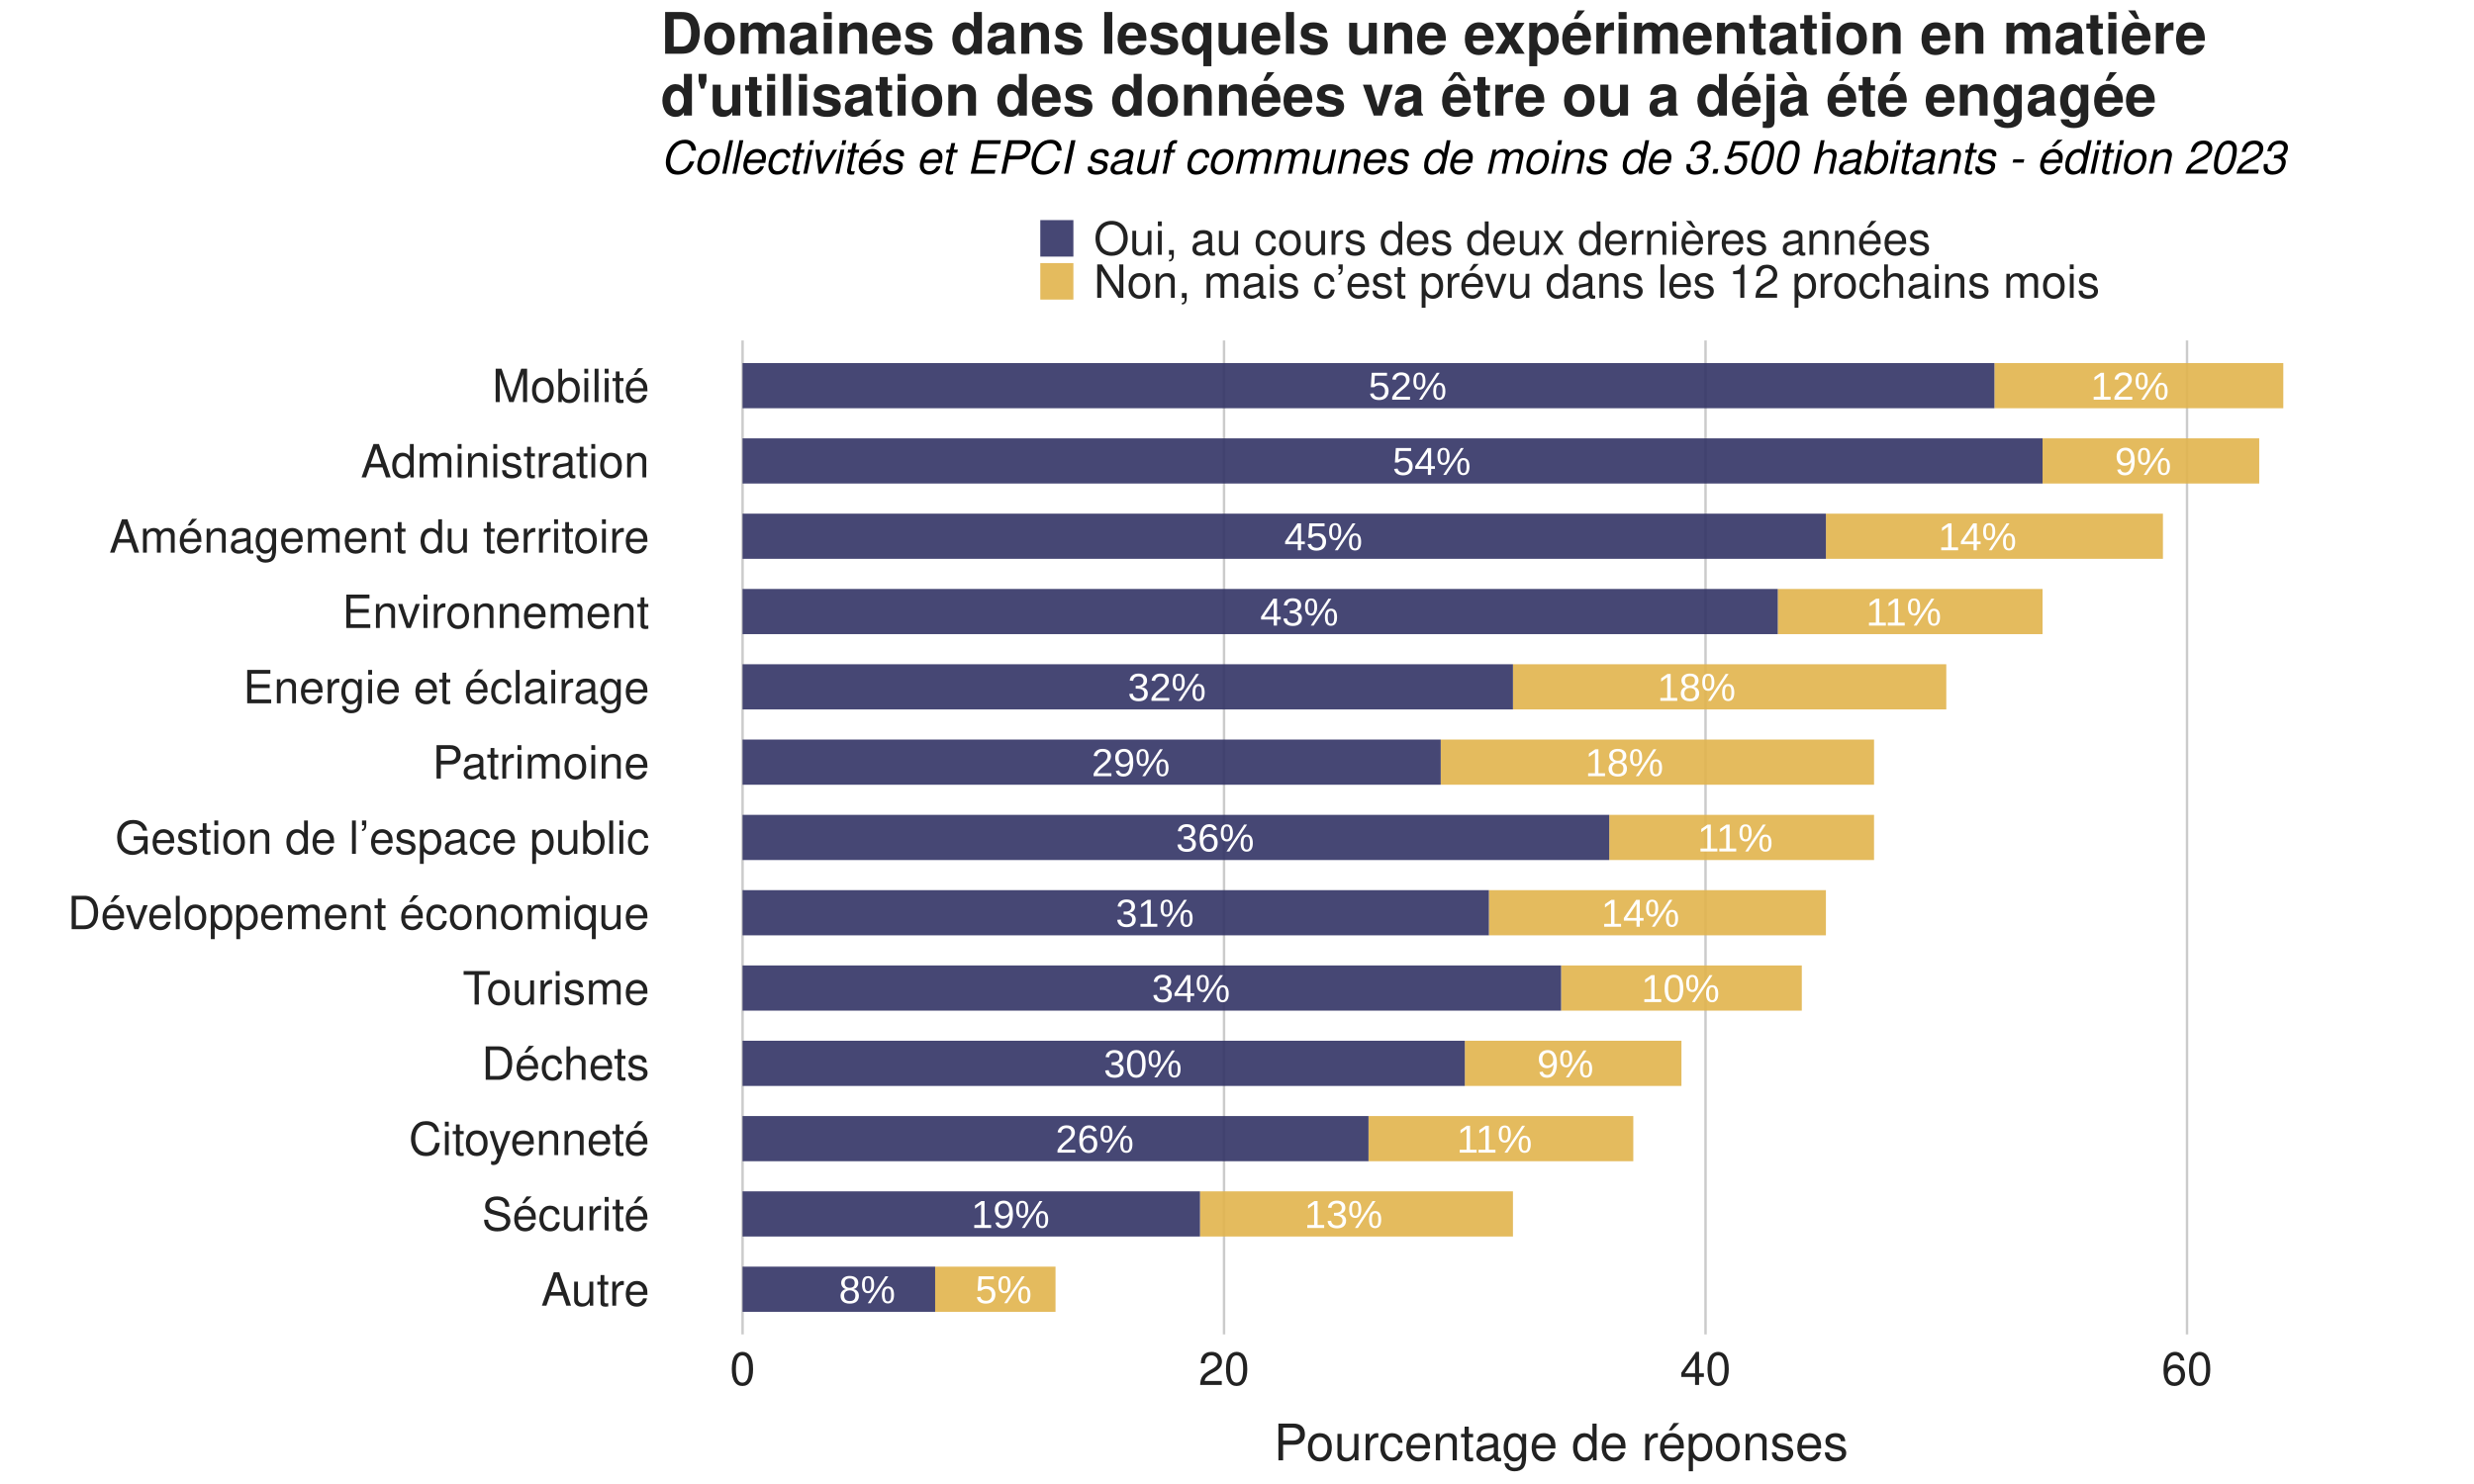
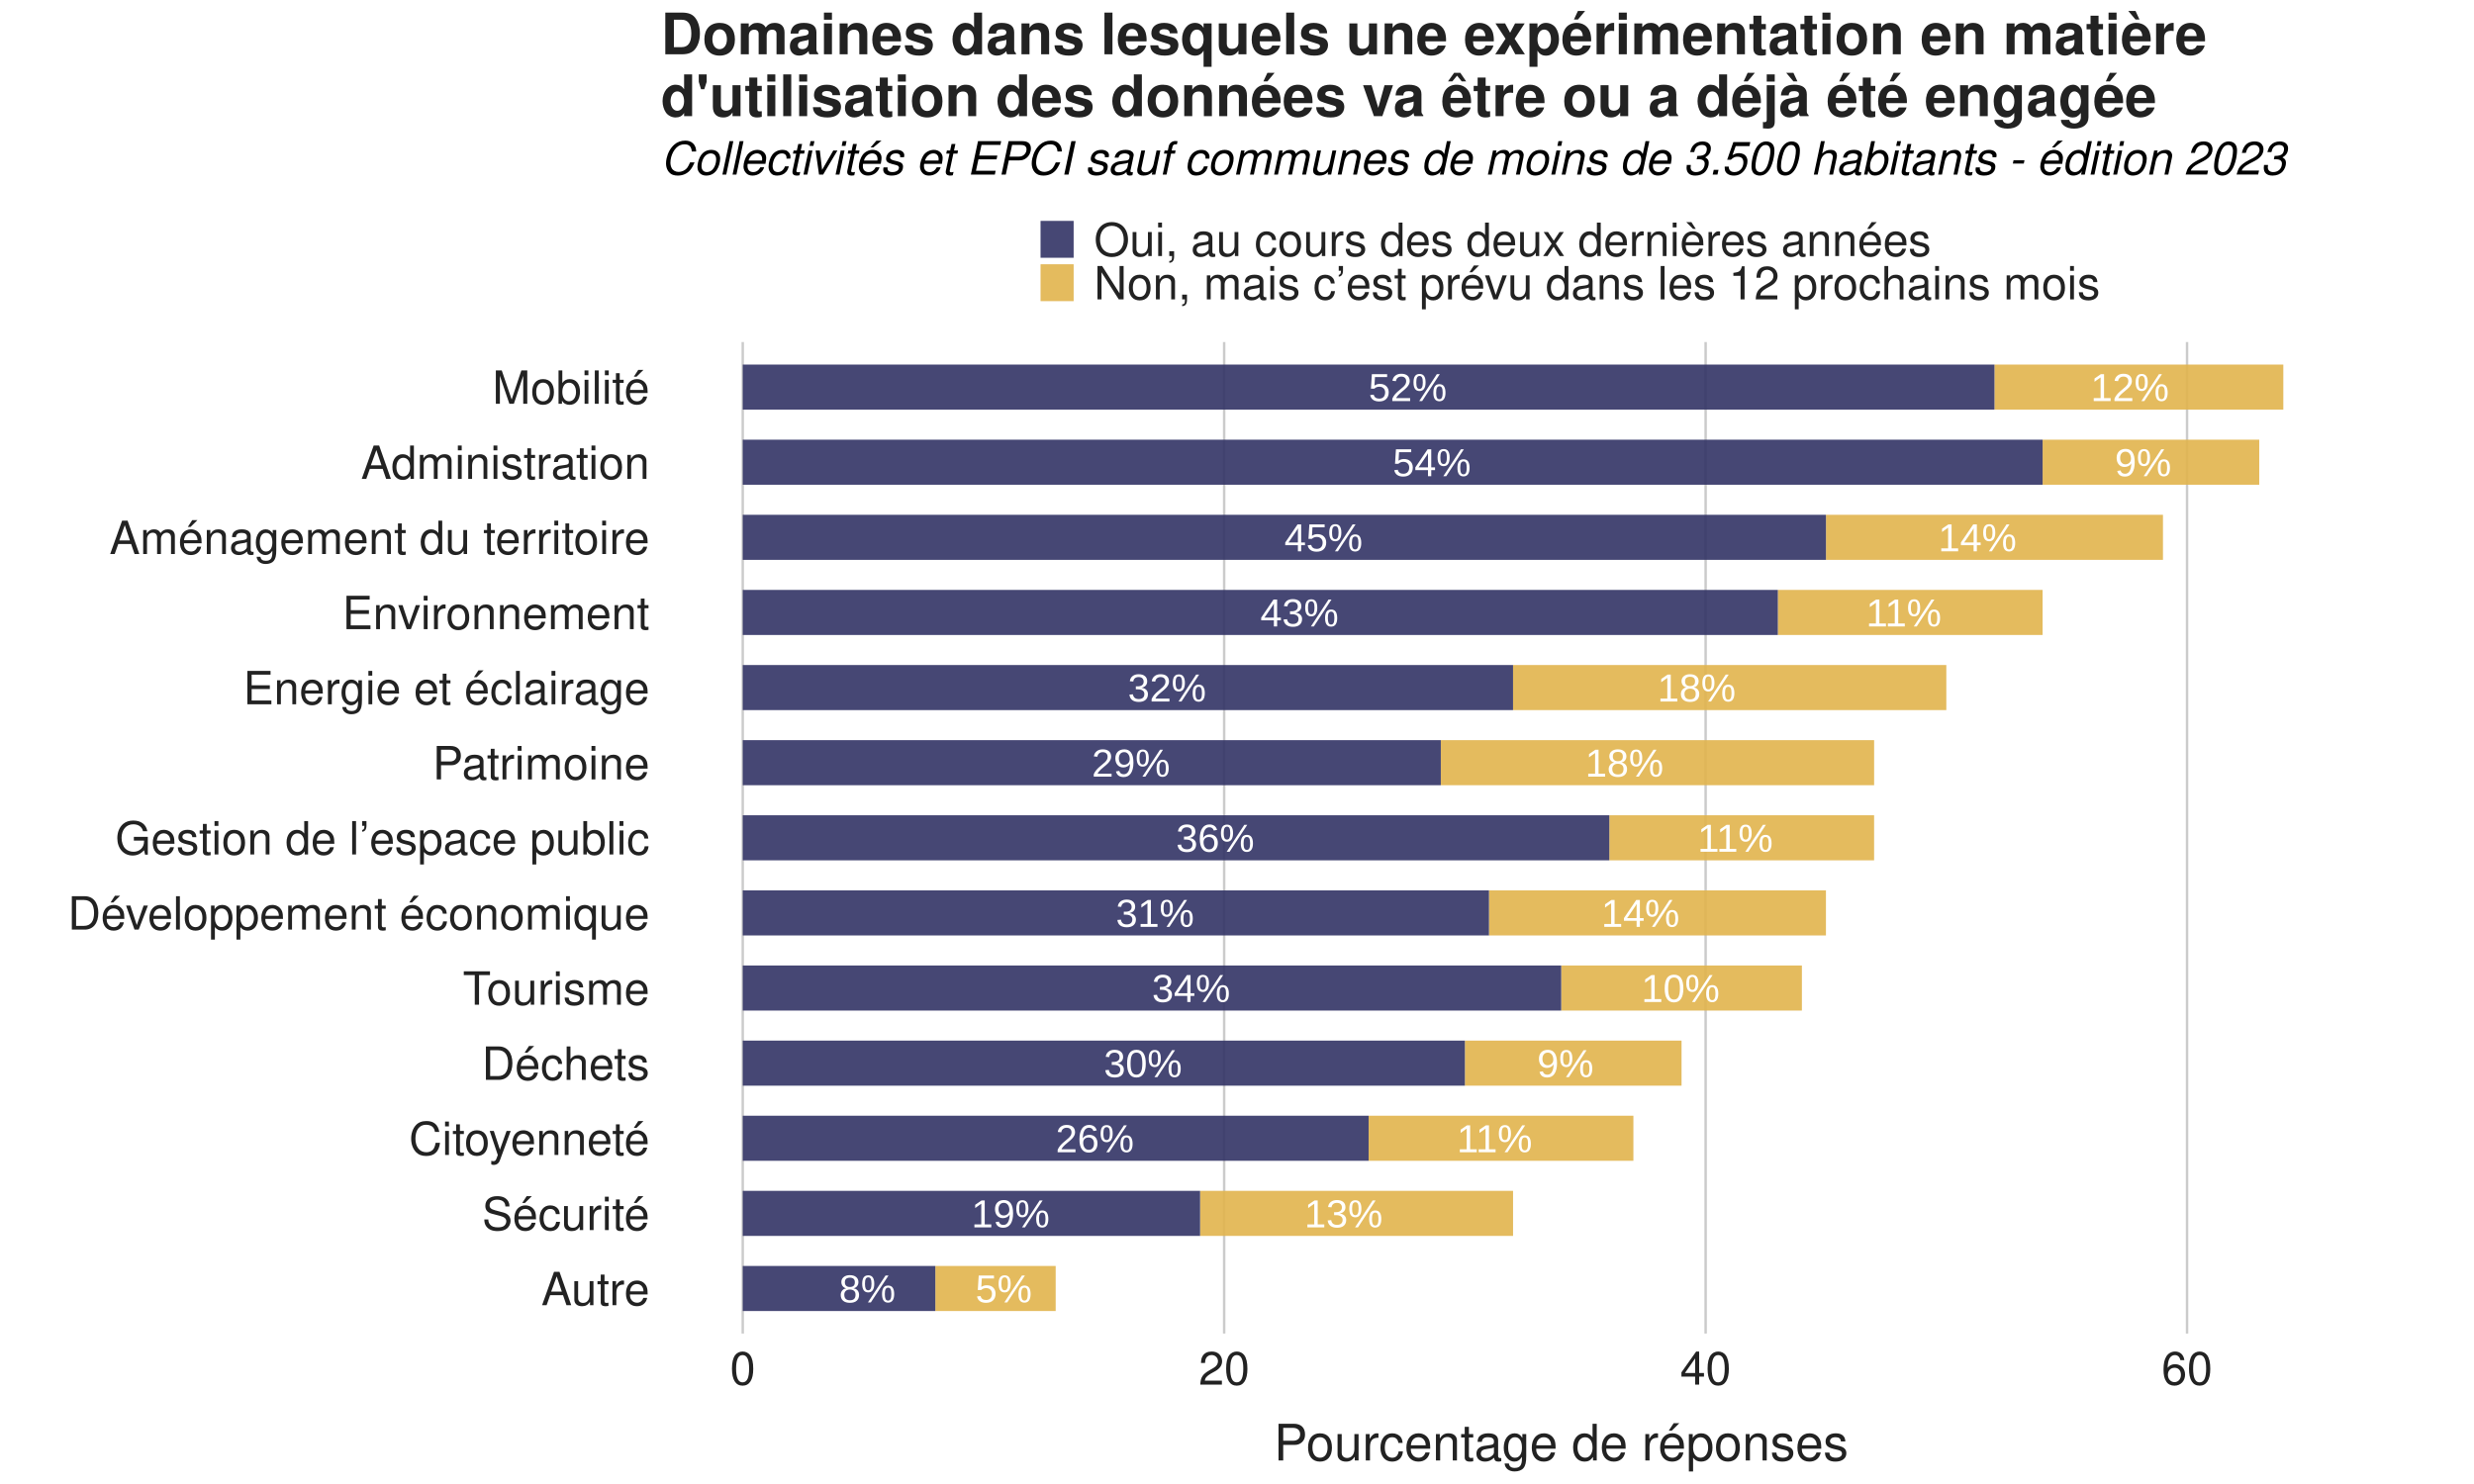
<svg xmlns="http://www.w3.org/2000/svg" class="svglite" width="1080.00pt" height="648.00pt" viewBox="0 0 1080.00 648.00">
  <defs>
    <style type="text/css">
    .svglite line, .svglite polyline, .svglite polygon, .svglite path, .svglite rect, .svglite circle {
      fill: none;
      stroke: #000000;
      stroke-linecap: round;
      stroke-linejoin: round;
      stroke-miterlimit: 10.00;
    }
    .svglite text {
      white-space: pre;
    }
  </style>
  </defs>
  <rect width="100%" height="100%" style="stroke: none; fill: #FFFFFF;" />
  <defs>
    <clipPath id="cpMC4wMHwxMDgwLjAwfDAuMDB8NjQ4LjAw">
      <rect x="0.00" y="0.00" width="1080.00" height="648.00" />
    </clipPath>
  </defs>
  <g clip-path="url(#cpMC4wMHwxMDgwLjAwfDAuMDB8NjQ4LjAw)">
-     <rect x="0.00" y="0.00" width="1080.00" height="648.00" style="stroke-width: 1.07; stroke: #FFFFFF; fill: #FFFFFF;" />
+     <rect x="-0" y="0.00" width="1080.00" height="648.00" style="stroke-width: 1.07; stroke: #FFFFFF; fill: #FFFFFF;" />
  </g>
  <defs>
-     <clipPath id="cpMjg4LjQzfDEwNzQuNTJ8MTQ4LjY3fDU4Mi42OA==">
-       <rect x="288.43" y="148.67" width="786.09" height="434.01" />
+     <clipPath id="cpMjg4LjUxfDEwNzQuNTJ8MTQ5LjM1fDU4Mi4zMQ==">
+       <rect x="288.51" y="149.35" width="786.01" height="432.96" />
    </clipPath>
  </defs>
-   <g clip-path="url(#cpMjg4LjQzfDEwNzQuNTJ8MTQ4LjY3fDU4Mi42OA==)">
-     <polyline points="324.16,582.68 324.16,148.67 " style="stroke-width: 1.07; stroke: #CBCBCB; stroke-linecap: butt;" />
-     <polyline points="534.34,582.68 534.34,148.67 " style="stroke-width: 1.07; stroke: #CBCBCB; stroke-linecap: butt;" />
-     <polyline points="744.53,582.68 744.53,148.67 " style="stroke-width: 1.07; stroke: #CBCBCB; stroke-linecap: butt;" />
-     <polyline points="954.72,582.68 954.72,148.67 " style="stroke-width: 1.07; stroke: #CBCBCB; stroke-linecap: butt;" />
-     <rect x="797.08" y="224.29" width="147.13" height="19.73" style="stroke-width: 2.13; stroke: none; stroke-linecap: butt; stroke-linejoin: miter; fill: #E1B44D; fill-opacity: 0.90;" />
-     <rect x="324.16" y="224.29" width="472.92" height="19.73" style="stroke-width: 2.13; stroke: none; stroke-linecap: butt; stroke-linejoin: miter; fill: #323465; fill-opacity: 0.90;" />
-     <rect x="870.64" y="158.53" width="126.11" height="19.73" style="stroke-width: 2.13; stroke: none; stroke-linecap: butt; stroke-linejoin: miter; fill: #E1B44D; fill-opacity: 0.90;" />
-     <rect x="324.16" y="158.53" width="546.48" height="19.73" style="stroke-width: 2.13; stroke: none; stroke-linecap: butt; stroke-linejoin: miter; fill: #323465; fill-opacity: 0.90;" />
-     <rect x="891.66" y="191.41" width="94.58" height="19.73" style="stroke-width: 2.13; stroke: none; stroke-linecap: butt; stroke-linejoin: miter; fill: #E1B44D; fill-opacity: 0.90;" />
-     <rect x="324.16" y="191.41" width="567.50" height="19.73" style="stroke-width: 2.13; stroke: none; stroke-linecap: butt; stroke-linejoin: miter; fill: #323465; fill-opacity: 0.90;" />
-     <rect x="649.95" y="388.69" width="147.13" height="19.73" style="stroke-width: 2.13; stroke: none; stroke-linecap: butt; stroke-linejoin: miter; fill: #E1B44D; fill-opacity: 0.90;" />
-     <rect x="324.16" y="388.69" width="325.79" height="19.73" style="stroke-width: 2.13; stroke: none; stroke-linecap: butt; stroke-linejoin: miter; fill: #323465; fill-opacity: 0.90;" />
-     <rect x="702.49" y="355.81" width="115.60" height="19.73" style="stroke-width: 2.13; stroke: none; stroke-linecap: butt; stroke-linejoin: miter; fill: #E1B44D; fill-opacity: 0.90;" />
-     <rect x="324.16" y="355.81" width="378.33" height="19.73" style="stroke-width: 2.13; stroke: none; stroke-linecap: butt; stroke-linejoin: miter; fill: #323465; fill-opacity: 0.90;" />
-     <rect x="523.84" y="520.21" width="136.62" height="19.73" style="stroke-width: 2.13; stroke: none; stroke-linecap: butt; stroke-linejoin: miter; fill: #E1B44D; fill-opacity: 0.90;" />
-     <rect x="324.16" y="520.21" width="199.68" height="19.73" style="stroke-width: 2.13; stroke: none; stroke-linecap: butt; stroke-linejoin: miter; fill: #323465; fill-opacity: 0.90;" />
-     <rect x="628.93" y="322.93" width="189.17" height="19.73" style="stroke-width: 2.13; stroke: none; stroke-linecap: butt; stroke-linejoin: miter; fill: #E1B44D; fill-opacity: 0.90;" />
-     <rect x="324.16" y="322.93" width="304.77" height="19.73" style="stroke-width: 2.13; stroke: none; stroke-linecap: butt; stroke-linejoin: miter; fill: #323465; fill-opacity: 0.90;" />
-     <rect x="639.44" y="454.45" width="94.58" height="19.73" style="stroke-width: 2.13; stroke: none; stroke-linecap: butt; stroke-linejoin: miter; fill: #E1B44D; fill-opacity: 0.90;" />
-     <rect x="324.16" y="454.45" width="315.28" height="19.73" style="stroke-width: 2.13; stroke: none; stroke-linecap: butt; stroke-linejoin: miter; fill: #323465; fill-opacity: 0.90;" />
-     <rect x="660.46" y="290.05" width="189.17" height="19.73" style="stroke-width: 2.13; stroke: none; stroke-linecap: butt; stroke-linejoin: miter; fill: #E1B44D; fill-opacity: 0.90;" />
-     <rect x="324.16" y="290.05" width="336.30" height="19.73" style="stroke-width: 2.13; stroke: none; stroke-linecap: butt; stroke-linejoin: miter; fill: #323465; fill-opacity: 0.90;" />
-     <rect x="681.47" y="421.57" width="105.09" height="19.73" style="stroke-width: 2.13; stroke: none; stroke-linecap: butt; stroke-linejoin: miter; fill: #E1B44D; fill-opacity: 0.90;" />
-     <rect x="324.16" y="421.57" width="357.31" height="19.73" style="stroke-width: 2.13; stroke: none; stroke-linecap: butt; stroke-linejoin: miter; fill: #323465; fill-opacity: 0.90;" />
-     <rect x="597.40" y="487.33" width="115.60" height="19.73" style="stroke-width: 2.13; stroke: none; stroke-linecap: butt; stroke-linejoin: miter; fill: #E1B44D; fill-opacity: 0.90;" />
-     <rect x="324.16" y="487.33" width="273.24" height="19.73" style="stroke-width: 2.13; stroke: none; stroke-linecap: butt; stroke-linejoin: miter; fill: #323465; fill-opacity: 0.90;" />
-     <rect x="776.06" y="257.17" width="115.60" height="19.73" style="stroke-width: 2.13; stroke: none; stroke-linecap: butt; stroke-linejoin: miter; fill: #E1B44D; fill-opacity: 0.90;" />
-     <rect x="324.16" y="257.17" width="451.90" height="19.73" style="stroke-width: 2.13; stroke: none; stroke-linecap: butt; stroke-linejoin: miter; fill: #323465; fill-opacity: 0.90;" />
-     <rect x="408.23" y="553.09" width="52.55" height="19.73" style="stroke-width: 2.13; stroke: none; stroke-linecap: butt; stroke-linejoin: miter; fill: #E1B44D; fill-opacity: 0.90;" />
-     <rect x="324.16" y="553.09" width="84.07" height="19.73" style="stroke-width: 2.13; stroke: none; stroke-linecap: butt; stroke-linejoin: miter; fill: #323465; fill-opacity: 0.90;" />
-     <text x="846.12" y="240.28" style="font-size: 17.07px;fill: #FFFFFF; font-family: &quot;Arial&quot;;" textLength="34.15px" lengthAdjust="spacingAndGlyphs">14%</text>
-     <text x="560.62" y="240.28" style="font-size: 17.07px;fill: #FFFFFF; font-family: &quot;Arial&quot;;" textLength="34.15px" lengthAdjust="spacingAndGlyphs">45%</text>
-     <text x="912.68" y="174.52" style="font-size: 17.07px;fill: #FFFFFF; font-family: &quot;Arial&quot;;" textLength="34.15px" lengthAdjust="spacingAndGlyphs">12%</text>
-     <text x="597.40" y="174.52" style="font-size: 17.07px;fill: #FFFFFF; font-family: &quot;Arial&quot;;" textLength="34.15px" lengthAdjust="spacingAndGlyphs">52%</text>
-     <text x="923.19" y="207.40" style="font-size: 17.07px;fill: #FFFFFF; font-family: &quot;Arial&quot;;" textLength="24.66px" lengthAdjust="spacingAndGlyphs">9%</text>
-     <text x="607.91" y="207.40" style="font-size: 17.07px;fill: #FFFFFF; font-family: &quot;Arial&quot;;" textLength="34.15px" lengthAdjust="spacingAndGlyphs">54%</text>
-     <text x="698.99" y="404.68" style="font-size: 17.07px;fill: #FFFFFF; font-family: &quot;Arial&quot;;" textLength="34.15px" lengthAdjust="spacingAndGlyphs">14%</text>
-     <text x="487.05" y="404.68" style="font-size: 17.07px;fill: #FFFFFF; font-family: &quot;Arial&quot;;" textLength="34.15px" lengthAdjust="spacingAndGlyphs">31%</text>
-     <text x="741.03" y="371.80" style="font-size: 17.07px;fill: #FFFFFF; font-family: &quot;Arial&quot;;" textLength="34.15px" lengthAdjust="spacingAndGlyphs">11%</text>
-     <text x="513.33" y="371.80" style="font-size: 17.07px;fill: #FFFFFF; font-family: &quot;Arial&quot;;" textLength="34.15px" lengthAdjust="spacingAndGlyphs">36%</text>
-     <text x="569.38" y="536.19" style="font-size: 17.07px;fill: #FFFFFF; font-family: &quot;Arial&quot;;" textLength="34.15px" lengthAdjust="spacingAndGlyphs">13%</text>
-     <text x="424.00" y="536.19" style="font-size: 17.07px;fill: #FFFFFF; font-family: &quot;Arial&quot;;" textLength="34.15px" lengthAdjust="spacingAndGlyphs">19%</text>
-     <text x="691.98" y="338.92" style="font-size: 17.07px;fill: #FFFFFF; font-family: &quot;Arial&quot;;" textLength="34.15px" lengthAdjust="spacingAndGlyphs">18%</text>
-     <text x="476.54" y="338.92" style="font-size: 17.07px;fill: #FFFFFF; font-family: &quot;Arial&quot;;" textLength="34.15px" lengthAdjust="spacingAndGlyphs">29%</text>
-     <text x="670.97" y="470.44" style="font-size: 17.07px;fill: #FFFFFF; font-family: &quot;Arial&quot;;" textLength="24.66px" lengthAdjust="spacingAndGlyphs">9%</text>
-     <text x="481.80" y="470.44" style="font-size: 17.07px;fill: #FFFFFF; font-family: &quot;Arial&quot;;" textLength="34.15px" lengthAdjust="spacingAndGlyphs">30%</text>
-     <text x="723.51" y="306.04" style="font-size: 17.07px;fill: #FFFFFF; font-family: &quot;Arial&quot;;" textLength="34.15px" lengthAdjust="spacingAndGlyphs">18%</text>
-     <text x="492.31" y="306.04" style="font-size: 17.07px;fill: #FFFFFF; font-family: &quot;Arial&quot;;" textLength="34.15px" lengthAdjust="spacingAndGlyphs">32%</text>
-     <text x="716.51" y="437.56" style="font-size: 17.07px;fill: #FFFFFF; font-family: &quot;Arial&quot;;" textLength="34.15px" lengthAdjust="spacingAndGlyphs">10%</text>
-     <text x="502.82" y="437.56" style="font-size: 17.07px;fill: #FFFFFF; font-family: &quot;Arial&quot;;" textLength="34.15px" lengthAdjust="spacingAndGlyphs">34%</text>
-     <text x="635.93" y="503.31" style="font-size: 17.07px;fill: #FFFFFF; font-family: &quot;Arial&quot;;" textLength="34.15px" lengthAdjust="spacingAndGlyphs">11%</text>
-     <text x="460.78" y="503.31" style="font-size: 17.07px;fill: #FFFFFF; font-family: &quot;Arial&quot;;" textLength="34.15px" lengthAdjust="spacingAndGlyphs">26%</text>
-     <text x="814.59" y="273.16" style="font-size: 17.07px;fill: #FFFFFF; font-family: &quot;Arial&quot;;" textLength="34.15px" lengthAdjust="spacingAndGlyphs">11%</text>
-     <text x="550.11" y="273.16" style="font-size: 17.07px;fill: #FFFFFF; font-family: &quot;Arial&quot;;" textLength="34.15px" lengthAdjust="spacingAndGlyphs">43%</text>
-     <text x="425.75" y="569.07" style="font-size: 17.07px;fill: #FFFFFF; font-family: &quot;Arial&quot;;" textLength="24.66px" lengthAdjust="spacingAndGlyphs">5%</text>
-     <text x="366.20" y="569.07" style="font-size: 17.07px;fill: #FFFFFF; font-family: &quot;Arial&quot;;" textLength="24.66px" lengthAdjust="spacingAndGlyphs">8%</text>
+   <g clip-path="url(#cpMjg4LjUxfDEwNzQuNTJ8MTQ5LjM1fDU4Mi4zMQ==)">
+     <polyline points="324.24,582.31 324.24,149.35 " style="stroke-width: 1.07; stroke: #CBCBCB; stroke-linecap: butt;" />
+     <polyline points="534.40,582.31 534.40,149.35 " style="stroke-width: 1.07; stroke: #CBCBCB; stroke-linecap: butt;" />
+     <polyline points="744.57,582.31 744.57,149.35 " style="stroke-width: 1.07; stroke: #CBCBCB; stroke-linecap: butt;" />
+     <polyline points="954.73,582.31 954.73,149.35 " style="stroke-width: 1.07; stroke: #CBCBCB; stroke-linecap: butt;" />
+     <rect x="797.11" y="224.79" width="147.11" height="19.68" style="stroke-width: 2.13; stroke: none; stroke-linecap: butt; stroke-linejoin: miter; fill: #E1B44D; fill-opacity: 0.90;" />
+     <rect x="324.24" y="224.79" width="472.86" height="19.68" style="stroke-width: 2.13; stroke: none; stroke-linecap: butt; stroke-linejoin: miter; fill: #323465; fill-opacity: 0.90;" />
+     <rect x="870.66" y="159.19" width="126.10" height="19.68" style="stroke-width: 2.13; stroke: none; stroke-linecap: butt; stroke-linejoin: miter; fill: #E1B44D; fill-opacity: 0.90;" />
+     <rect x="324.24" y="159.19" width="546.42" height="19.68" style="stroke-width: 2.13; stroke: none; stroke-linecap: butt; stroke-linejoin: miter; fill: #323465; fill-opacity: 0.90;" />
+     <rect x="891.68" y="191.99" width="94.57" height="19.68" style="stroke-width: 2.13; stroke: none; stroke-linecap: butt; stroke-linejoin: miter; fill: #E1B44D; fill-opacity: 0.90;" />
+     <rect x="324.24" y="191.99" width="567.44" height="19.68" style="stroke-width: 2.13; stroke: none; stroke-linecap: butt; stroke-linejoin: miter; fill: #323465; fill-opacity: 0.90;" />
+     <rect x="649.99" y="388.79" width="147.11" height="19.68" style="stroke-width: 2.13; stroke: none; stroke-linecap: butt; stroke-linejoin: miter; fill: #E1B44D; fill-opacity: 0.90;" />
+     <rect x="324.24" y="388.79" width="325.75" height="19.68" style="stroke-width: 2.13; stroke: none; stroke-linecap: butt; stroke-linejoin: miter; fill: #323465; fill-opacity: 0.90;" />
+     <rect x="702.53" y="355.99" width="115.59" height="19.68" style="stroke-width: 2.13; stroke: none; stroke-linecap: butt; stroke-linejoin: miter; fill: #E1B44D; fill-opacity: 0.90;" />
+     <rect x="324.24" y="355.99" width="378.29" height="19.68" style="stroke-width: 2.13; stroke: none; stroke-linecap: butt; stroke-linejoin: miter; fill: #323465; fill-opacity: 0.90;" />
+     <rect x="523.90" y="519.99" width="136.61" height="19.68" style="stroke-width: 2.13; stroke: none; stroke-linecap: butt; stroke-linejoin: miter; fill: #E1B44D; fill-opacity: 0.90;" />
+     <rect x="324.24" y="519.99" width="199.65" height="19.68" style="stroke-width: 2.13; stroke: none; stroke-linecap: butt; stroke-linejoin: miter; fill: #323465; fill-opacity: 0.90;" />
+     <rect x="628.98" y="323.19" width="189.15" height="19.68" style="stroke-width: 2.13; stroke: none; stroke-linecap: butt; stroke-linejoin: miter; fill: #E1B44D; fill-opacity: 0.90;" />
+     <rect x="324.24" y="323.19" width="304.73" height="19.68" style="stroke-width: 2.13; stroke: none; stroke-linecap: butt; stroke-linejoin: miter; fill: #323465; fill-opacity: 0.90;" />
+     <rect x="639.49" y="454.39" width="94.57" height="19.68" style="stroke-width: 2.13; stroke: none; stroke-linecap: butt; stroke-linejoin: miter; fill: #E1B44D; fill-opacity: 0.90;" />
+     <rect x="324.24" y="454.39" width="315.24" height="19.68" style="stroke-width: 2.13; stroke: none; stroke-linecap: butt; stroke-linejoin: miter; fill: #323465; fill-opacity: 0.90;" />
+     <rect x="660.50" y="290.39" width="189.15" height="19.68" style="stroke-width: 2.13; stroke: none; stroke-linecap: butt; stroke-linejoin: miter; fill: #E1B44D; fill-opacity: 0.90;" />
+     <rect x="324.24" y="290.39" width="336.26" height="19.68" style="stroke-width: 2.13; stroke: none; stroke-linecap: butt; stroke-linejoin: miter; fill: #323465; fill-opacity: 0.90;" />
+     <rect x="681.52" y="421.59" width="105.08" height="19.68" style="stroke-width: 2.13; stroke: none; stroke-linecap: butt; stroke-linejoin: miter; fill: #E1B44D; fill-opacity: 0.90;" />
+     <rect x="324.24" y="421.59" width="357.28" height="19.68" style="stroke-width: 2.13; stroke: none; stroke-linecap: butt; stroke-linejoin: miter; fill: #323465; fill-opacity: 0.90;" />
+     <rect x="597.45" y="487.19" width="115.59" height="19.68" style="stroke-width: 2.13; stroke: none; stroke-linecap: butt; stroke-linejoin: miter; fill: #E1B44D; fill-opacity: 0.90;" />
+     <rect x="324.24" y="487.19" width="273.21" height="19.68" style="stroke-width: 2.13; stroke: none; stroke-linecap: butt; stroke-linejoin: miter; fill: #323465; fill-opacity: 0.90;" />
+     <rect x="776.09" y="257.59" width="115.59" height="19.68" style="stroke-width: 2.13; stroke: none; stroke-linecap: butt; stroke-linejoin: miter; fill: #E1B44D; fill-opacity: 0.90;" />
+     <rect x="324.24" y="257.59" width="451.85" height="19.68" style="stroke-width: 2.13; stroke: none; stroke-linecap: butt; stroke-linejoin: miter; fill: #323465; fill-opacity: 0.90;" />
+     <rect x="408.31" y="552.79" width="52.54" height="19.68" style="stroke-width: 2.13; stroke: none; stroke-linecap: butt; stroke-linejoin: miter; fill: #E1B44D; fill-opacity: 0.90;" />
+     <rect x="324.24" y="552.79" width="84.06" height="19.68" style="stroke-width: 2.13; stroke: none; stroke-linecap: butt; stroke-linejoin: miter; fill: #323465; fill-opacity: 0.90;" />
+     <text x="846.14" y="240.73" style="font-size: 17.07px;fill: #FFFFFF; font-family: &quot;Arial&quot;;" textLength="33.70px" lengthAdjust="spacingAndGlyphs">14%</text>
+     <text x="560.67" y="240.73" style="font-size: 17.07px;fill: #FFFFFF; font-family: &quot;Arial&quot;;" textLength="33.70px" lengthAdjust="spacingAndGlyphs">45%</text>
+     <text x="912.70" y="175.13" style="font-size: 17.07px;fill: #FFFFFF; font-family: &quot;Arial&quot;;" textLength="33.70px" lengthAdjust="spacingAndGlyphs">12%</text>
+     <text x="597.45" y="175.13" style="font-size: 17.07px;fill: #FFFFFF; font-family: &quot;Arial&quot;;" textLength="33.70px" lengthAdjust="spacingAndGlyphs">52%</text>
+     <text x="923.20" y="207.93" style="font-size: 17.07px;fill: #FFFFFF; font-family: &quot;Arial&quot;;" textLength="23.94px" lengthAdjust="spacingAndGlyphs">9%</text>
+     <text x="607.96" y="207.93" style="font-size: 17.07px;fill: #FFFFFF; font-family: &quot;Arial&quot;;" textLength="33.70px" lengthAdjust="spacingAndGlyphs">54%</text>
+     <text x="699.03" y="404.73" style="font-size: 17.07px;fill: #FFFFFF; font-family: &quot;Arial&quot;;" textLength="33.70px" lengthAdjust="spacingAndGlyphs">14%</text>
+     <text x="487.12" y="404.73" style="font-size: 17.07px;fill: #FFFFFF; font-family: &quot;Arial&quot;;" textLength="33.70px" lengthAdjust="spacingAndGlyphs">31%</text>
+     <text x="741.06" y="371.93" style="font-size: 17.07px;fill: #FFFFFF; font-family: &quot;Arial&quot;;" textLength="33.70px" lengthAdjust="spacingAndGlyphs">11%</text>
+     <text x="513.39" y="371.93" style="font-size: 17.07px;fill: #FFFFFF; font-family: &quot;Arial&quot;;" textLength="33.70px" lengthAdjust="spacingAndGlyphs">36%</text>
+     <text x="569.43" y="535.93" style="font-size: 17.07px;fill: #FFFFFF; font-family: &quot;Arial&quot;;" textLength="33.70px" lengthAdjust="spacingAndGlyphs">13%</text>
+     <text x="424.07" y="535.93" style="font-size: 17.07px;fill: #FFFFFF; font-family: &quot;Arial&quot;;" textLength="33.70px" lengthAdjust="spacingAndGlyphs">19%</text>
+     <text x="692.03" y="339.13" style="font-size: 17.07px;fill: #FFFFFF; font-family: &quot;Arial&quot;;" textLength="33.70px" lengthAdjust="spacingAndGlyphs">18%</text>
+     <text x="476.61" y="339.13" style="font-size: 17.07px;fill: #FFFFFF; font-family: &quot;Arial&quot;;" textLength="33.70px" lengthAdjust="spacingAndGlyphs">29%</text>
+     <text x="671.01" y="470.33" style="font-size: 17.07px;fill: #FFFFFF; font-family: &quot;Arial&quot;;" textLength="23.94px" lengthAdjust="spacingAndGlyphs">9%</text>
+     <text x="481.86" y="470.33" style="font-size: 17.07px;fill: #FFFFFF; font-family: &quot;Arial&quot;;" textLength="33.70px" lengthAdjust="spacingAndGlyphs">30%</text>
+     <text x="723.55" y="306.33" style="font-size: 17.07px;fill: #FFFFFF; font-family: &quot;Arial&quot;;" textLength="33.70px" lengthAdjust="spacingAndGlyphs">18%</text>
+     <text x="492.37" y="306.33" style="font-size: 17.07px;fill: #FFFFFF; font-family: &quot;Arial&quot;;" textLength="33.70px" lengthAdjust="spacingAndGlyphs">32%</text>
+     <text x="716.54" y="437.53" style="font-size: 17.07px;fill: #FFFFFF; font-family: &quot;Arial&quot;;" textLength="33.70px" lengthAdjust="spacingAndGlyphs">10%</text>
+     <text x="502.88" y="437.53" style="font-size: 17.07px;fill: #FFFFFF; font-family: &quot;Arial&quot;;" textLength="33.70px" lengthAdjust="spacingAndGlyphs">34%</text>
+     <text x="635.98" y="503.13" style="font-size: 17.07px;fill: #FFFFFF; font-family: &quot;Arial&quot;;" textLength="33.70px" lengthAdjust="spacingAndGlyphs">11%</text>
+     <text x="460.85" y="503.13" style="font-size: 17.07px;fill: #FFFFFF; font-family: &quot;Arial&quot;;" textLength="33.70px" lengthAdjust="spacingAndGlyphs">26%</text>
+     <text x="814.62" y="273.53" style="font-size: 17.07px;fill: #FFFFFF; font-family: &quot;Arial&quot;;" textLength="33.70px" lengthAdjust="spacingAndGlyphs">11%</text>
+     <text x="550.17" y="273.53" style="font-size: 17.07px;fill: #FFFFFF; font-family: &quot;Arial&quot;;" textLength="33.70px" lengthAdjust="spacingAndGlyphs">43%</text>
+     <text x="425.82" y="568.72" style="font-size: 17.07px;fill: #FFFFFF; font-family: &quot;Arial&quot;;" textLength="23.94px" lengthAdjust="spacingAndGlyphs">5%</text>
+     <text x="366.27" y="568.72" style="font-size: 17.07px;fill: #FFFFFF; font-family: &quot;Arial&quot;;" textLength="23.94px" lengthAdjust="spacingAndGlyphs">8%</text>
  </g>
  <g clip-path="url(#cpMC4wMHwxMDgwLjAwfDAuMDB8NjQ4LjAw)">
-     <text x="283.50" y="570.12" text-anchor="end" style="font-size: 20.00px;fill: #222222; font-family: &quot;Helvetica&quot;;" textLength="47.81px" lengthAdjust="spacingAndGlyphs">Autre</text>
-     <text x="283.50" y="537.24" text-anchor="end" style="font-size: 20.00px;fill: #222222; font-family: &quot;Helvetica&quot;;" textLength="73.38px" lengthAdjust="spacingAndGlyphs">Sécurité</text>
-     <text x="283.50" y="504.37" text-anchor="end" style="font-size: 20.00px;fill: #222222; font-family: &quot;Helvetica&quot;;" textLength="106.75px" lengthAdjust="spacingAndGlyphs">Citoyenneté</text>
-     <text x="283.50" y="471.49" text-anchor="end" style="font-size: 20.00px;fill: #222222; font-family: &quot;Helvetica&quot;;" textLength="73.38px" lengthAdjust="spacingAndGlyphs">Déchets</text>
-     <text x="283.50" y="438.61" text-anchor="end" style="font-size: 20.00px;fill: #222222; font-family: &quot;Helvetica&quot;;" textLength="83.35px" lengthAdjust="spacingAndGlyphs">Tourisme</text>
-     <text x="283.50" y="405.73" text-anchor="end" style="font-size: 20.00px;fill: #222222; font-family: &quot;Helvetica&quot;;" textLength="254.63px" lengthAdjust="spacingAndGlyphs">Développement économique</text>
-     <text x="283.50" y="372.85" text-anchor="end" style="font-size: 20.00px;fill: #222222; font-family: &quot;Helvetica&quot;;" textLength="233.50px" lengthAdjust="spacingAndGlyphs">Gestion de l’espace public</text>
-     <text x="283.50" y="339.97" text-anchor="end" style="font-size: 20.00px;fill: #222222; font-family: &quot;Helvetica&quot;;" textLength="95.60px" lengthAdjust="spacingAndGlyphs">Patrimoine</text>
-     <text x="283.50" y="307.09" text-anchor="end" style="font-size: 20.00px;fill: #222222; font-family: &quot;Helvetica&quot;;" textLength="177.90px" lengthAdjust="spacingAndGlyphs">Energie et éclairage</text>
-     <text x="283.50" y="274.21" text-anchor="end" style="font-size: 20.00px;fill: #222222; font-family: &quot;Helvetica&quot;;" textLength="134.53px" lengthAdjust="spacingAndGlyphs">Environnement</text>
-     <text x="283.50" y="241.33" text-anchor="end" style="font-size: 20.00px;fill: #222222; font-family: &quot;Helvetica&quot;;" textLength="236.81px" lengthAdjust="spacingAndGlyphs">Aménagement du territoire</text>
-     <text x="283.50" y="208.45" text-anchor="end" style="font-size: 20.00px;fill: #222222; font-family: &quot;Helvetica&quot;;" textLength="126.73px" lengthAdjust="spacingAndGlyphs">Administration</text>
-     <text x="283.50" y="175.57" text-anchor="end" style="font-size: 20.00px;fill: #222222; font-family: &quot;Helvetica&quot;;" textLength="68.92px" lengthAdjust="spacingAndGlyphs">Mobilité</text>
-     <text x="324.16" y="604.75" text-anchor="middle" style="font-size: 20.00px;fill: #222222; font-family: &quot;Helvetica&quot;;" textLength="11.12px" lengthAdjust="spacingAndGlyphs">0</text>
-     <text x="534.34" y="604.75" text-anchor="middle" style="font-size: 20.00px;fill: #222222; font-family: &quot;Helvetica&quot;;" textLength="22.25px" lengthAdjust="spacingAndGlyphs">20</text>
-     <text x="744.53" y="604.75" text-anchor="middle" style="font-size: 20.00px;fill: #222222; font-family: &quot;Helvetica&quot;;" textLength="22.25px" lengthAdjust="spacingAndGlyphs">40</text>
-     <text x="954.72" y="604.75" text-anchor="middle" style="font-size: 20.00px;fill: #222222; font-family: &quot;Helvetica&quot;;" textLength="22.25px" lengthAdjust="spacingAndGlyphs">60</text>
-     <text x="681.47" y="637.65" text-anchor="middle" style="font-size: 22.00px;fill: #222222; font-family: &quot;Helvetica&quot;;" textLength="251.94px" lengthAdjust="spacingAndGlyphs">Pourcentage de réponses</text>
-     <rect x="454.13" y="96.11" width="14.45" height="15.94" style="stroke-width: 2.13; stroke: none; stroke-linecap: butt; stroke-linejoin: miter; fill: #323465; fill-opacity: 0.90;" />
-     <rect x="454.13" y="114.88" width="14.45" height="15.94" style="stroke-width: 2.13; stroke: none; stroke-linecap: butt; stroke-linejoin: miter; fill: #E1B44D; fill-opacity: 0.90;" />
-     <text x="477.46" y="111.25" style="font-size: 20.00px;fill: #222222; font-family: &quot;Helvetica&quot;;" textLength="365.82px" lengthAdjust="spacingAndGlyphs">Oui, au cours des deux dernières années</text>
-     <text x="477.46" y="130.02" style="font-size: 20.00px;fill: #222222; font-family: &quot;Helvetica&quot;;" textLength="440.24px" lengthAdjust="spacingAndGlyphs">Non, mais c’est prévu dans les 12 prochains mois</text>
-     <text x="288.43" y="75.82" style="font-size: 20.00px; font-style: italic; font-family: &quot;Helvetica&quot;;" textLength="711.58px" lengthAdjust="spacingAndGlyphs">Collectivités et EPCI sauf communes de moins de 3.500 habitants - édition 2023</text>
-     <text x="288.43" y="23.47" style="font-size: 25.00px; font-weight: bold;fill: #222222; font-family: &quot;Helvetica&quot;;" textLength="675.22px" lengthAdjust="spacingAndGlyphs">Domaines dans lesquels une expérimentation en matière</text>
-     <text x="288.43" y="50.47" style="font-size: 25.00px; font-weight: bold;fill: #222222; font-family: &quot;Helvetica&quot;;" textLength="653.37px" lengthAdjust="spacingAndGlyphs">d'utilisation des données va être ou a déjà été engagée</text>
+     <text x="283.58" y="569.92" text-anchor="end" style="font-size: 20.00px;fill: #222222; font-family: &quot;Nimbus Sans&quot;;" textLength="47.79px" lengthAdjust="spacingAndGlyphs">Autre</text>
+     <text x="283.58" y="537.12" text-anchor="end" style="font-size: 20.00px;fill: #222222; font-family: &quot;Nimbus Sans&quot;;" textLength="73.35px" lengthAdjust="spacingAndGlyphs">Sécurité</text>
+     <text x="283.58" y="504.32" text-anchor="end" style="font-size: 20.00px;fill: #222222; font-family: &quot;Nimbus Sans&quot;;" textLength="106.70px" lengthAdjust="spacingAndGlyphs">Citoyenneté</text>
+     <text x="283.58" y="471.52" text-anchor="end" style="font-size: 20.00px;fill: #222222; font-family: &quot;Nimbus Sans&quot;;" textLength="73.35px" lengthAdjust="spacingAndGlyphs">Déchets</text>
+     <text x="283.58" y="438.72" text-anchor="end" style="font-size: 20.00px;fill: #222222; font-family: &quot;Nimbus Sans&quot;;" textLength="83.33px" lengthAdjust="spacingAndGlyphs">Tourisme</text>
+     <text x="283.58" y="405.92" text-anchor="end" style="font-size: 20.00px;fill: #222222; font-family: &quot;Nimbus Sans&quot;;" textLength="254.52px" lengthAdjust="spacingAndGlyphs">Développement économique</text>
+     <text x="283.58" y="373.12" text-anchor="end" style="font-size: 20.00px;fill: #222222; font-family: &quot;Nimbus Sans&quot;;" textLength="233.41px" lengthAdjust="spacingAndGlyphs">Gestion de l’espace public</text>
+     <text x="283.58" y="340.32" text-anchor="end" style="font-size: 20.00px;fill: #222222; font-family: &quot;Nimbus Sans&quot;;" textLength="95.57px" lengthAdjust="spacingAndGlyphs">Patrimoine</text>
+     <text x="283.58" y="307.52" text-anchor="end" style="font-size: 20.00px;fill: #222222; font-family: &quot;Nimbus Sans&quot;;" textLength="177.83px" lengthAdjust="spacingAndGlyphs">Energie et éclairage</text>
+     <text x="283.58" y="274.72" text-anchor="end" style="font-size: 20.00px;fill: #222222; font-family: &quot;Nimbus Sans&quot;;" textLength="134.48px" lengthAdjust="spacingAndGlyphs">Environnement</text>
+     <text x="283.58" y="241.92" text-anchor="end" style="font-size: 20.00px;fill: #222222; font-family: &quot;Nimbus Sans&quot;;" textLength="236.72px" lengthAdjust="spacingAndGlyphs">Aménagement du territoire</text>
+     <text x="283.58" y="209.12" text-anchor="end" style="font-size: 20.00px;fill: #222222; font-family: &quot;Nimbus Sans&quot;;" textLength="126.69px" lengthAdjust="spacingAndGlyphs">Administration</text>
+     <text x="283.58" y="176.32" text-anchor="end" style="font-size: 20.00px;fill: #222222; font-family: &quot;Nimbus Sans&quot;;" textLength="68.90px" lengthAdjust="spacingAndGlyphs">Mobilité</text>
+     <text x="324.24" y="604.61" text-anchor="middle" style="font-size: 20.00px;fill: #222222; font-family: &quot;Nimbus Sans&quot;;" textLength="11.12px" lengthAdjust="spacingAndGlyphs">0</text>
+     <text x="534.40" y="604.61" text-anchor="middle" style="font-size: 20.00px;fill: #222222; font-family: &quot;Nimbus Sans&quot;;" textLength="22.23px" lengthAdjust="spacingAndGlyphs">20</text>
+     <text x="744.57" y="604.61" text-anchor="middle" style="font-size: 20.00px;fill: #222222; font-family: &quot;Nimbus Sans&quot;;" textLength="22.23px" lengthAdjust="spacingAndGlyphs">40</text>
+     <text x="954.73" y="604.61" text-anchor="middle" style="font-size: 20.00px;fill: #222222; font-family: &quot;Nimbus Sans&quot;;" textLength="22.23px" lengthAdjust="spacingAndGlyphs">60</text>
+     <text x="681.52" y="637.72" text-anchor="middle" style="font-size: 22.00px;fill: #222222; font-family: &quot;Nimbus Sans&quot;;" textLength="251.94px" lengthAdjust="spacingAndGlyphs">Pourcentage de réponses</text>
+     <rect x="454.24" y="96.45" width="14.45" height="16.11" style="stroke-width: 2.13; stroke: none; stroke-linecap: butt; stroke-linejoin: miter; fill: #323465; fill-opacity: 0.90;" />
+     <rect x="454.24" y="115.39" width="14.45" height="16.11" style="stroke-width: 2.13; stroke: none; stroke-linecap: butt; stroke-linejoin: miter; fill: #E1B44D; fill-opacity: 0.90;" />
+     <text x="477.58" y="111.79" style="font-size: 20.00px;fill: #222222; font-family: &quot;Nimbus Sans&quot;;" textLength="365.67px" lengthAdjust="spacingAndGlyphs">Oui, au cours des deux dernières années</text>
+     <text x="477.58" y="130.73" style="font-size: 20.00px;fill: #222222; font-family: &quot;Nimbus Sans&quot;;" textLength="440.11px" lengthAdjust="spacingAndGlyphs">Non, mais c’est prévu dans les 12 prochains mois</text>
+     <text x="288.51" y="76.22" style="font-size: 20.00px; font-style: italic; font-family: &quot;Nimbus Sans&quot;;" textLength="711.34px" lengthAdjust="spacingAndGlyphs">Collectivités et EPCI sauf communes de moins de 3.500 habitants - édition 2023</text>
+     <text x="288.51" y="23.71" style="font-size: 25.00px; font-weight: bold;fill: #222222; font-family: &quot;Nimbus Sans&quot;;" textLength="675.31px" lengthAdjust="spacingAndGlyphs">Domaines dans lesquels une expérimentation en matière</text>
+     <text x="288.51" y="50.71" style="font-size: 25.00px; font-weight: bold;fill: #222222; font-family: &quot;Nimbus Sans&quot;;" textLength="653.48px" lengthAdjust="spacingAndGlyphs">d'utilisation des données va être ou a déjà été engagée</text>
  </g>
</svg>
